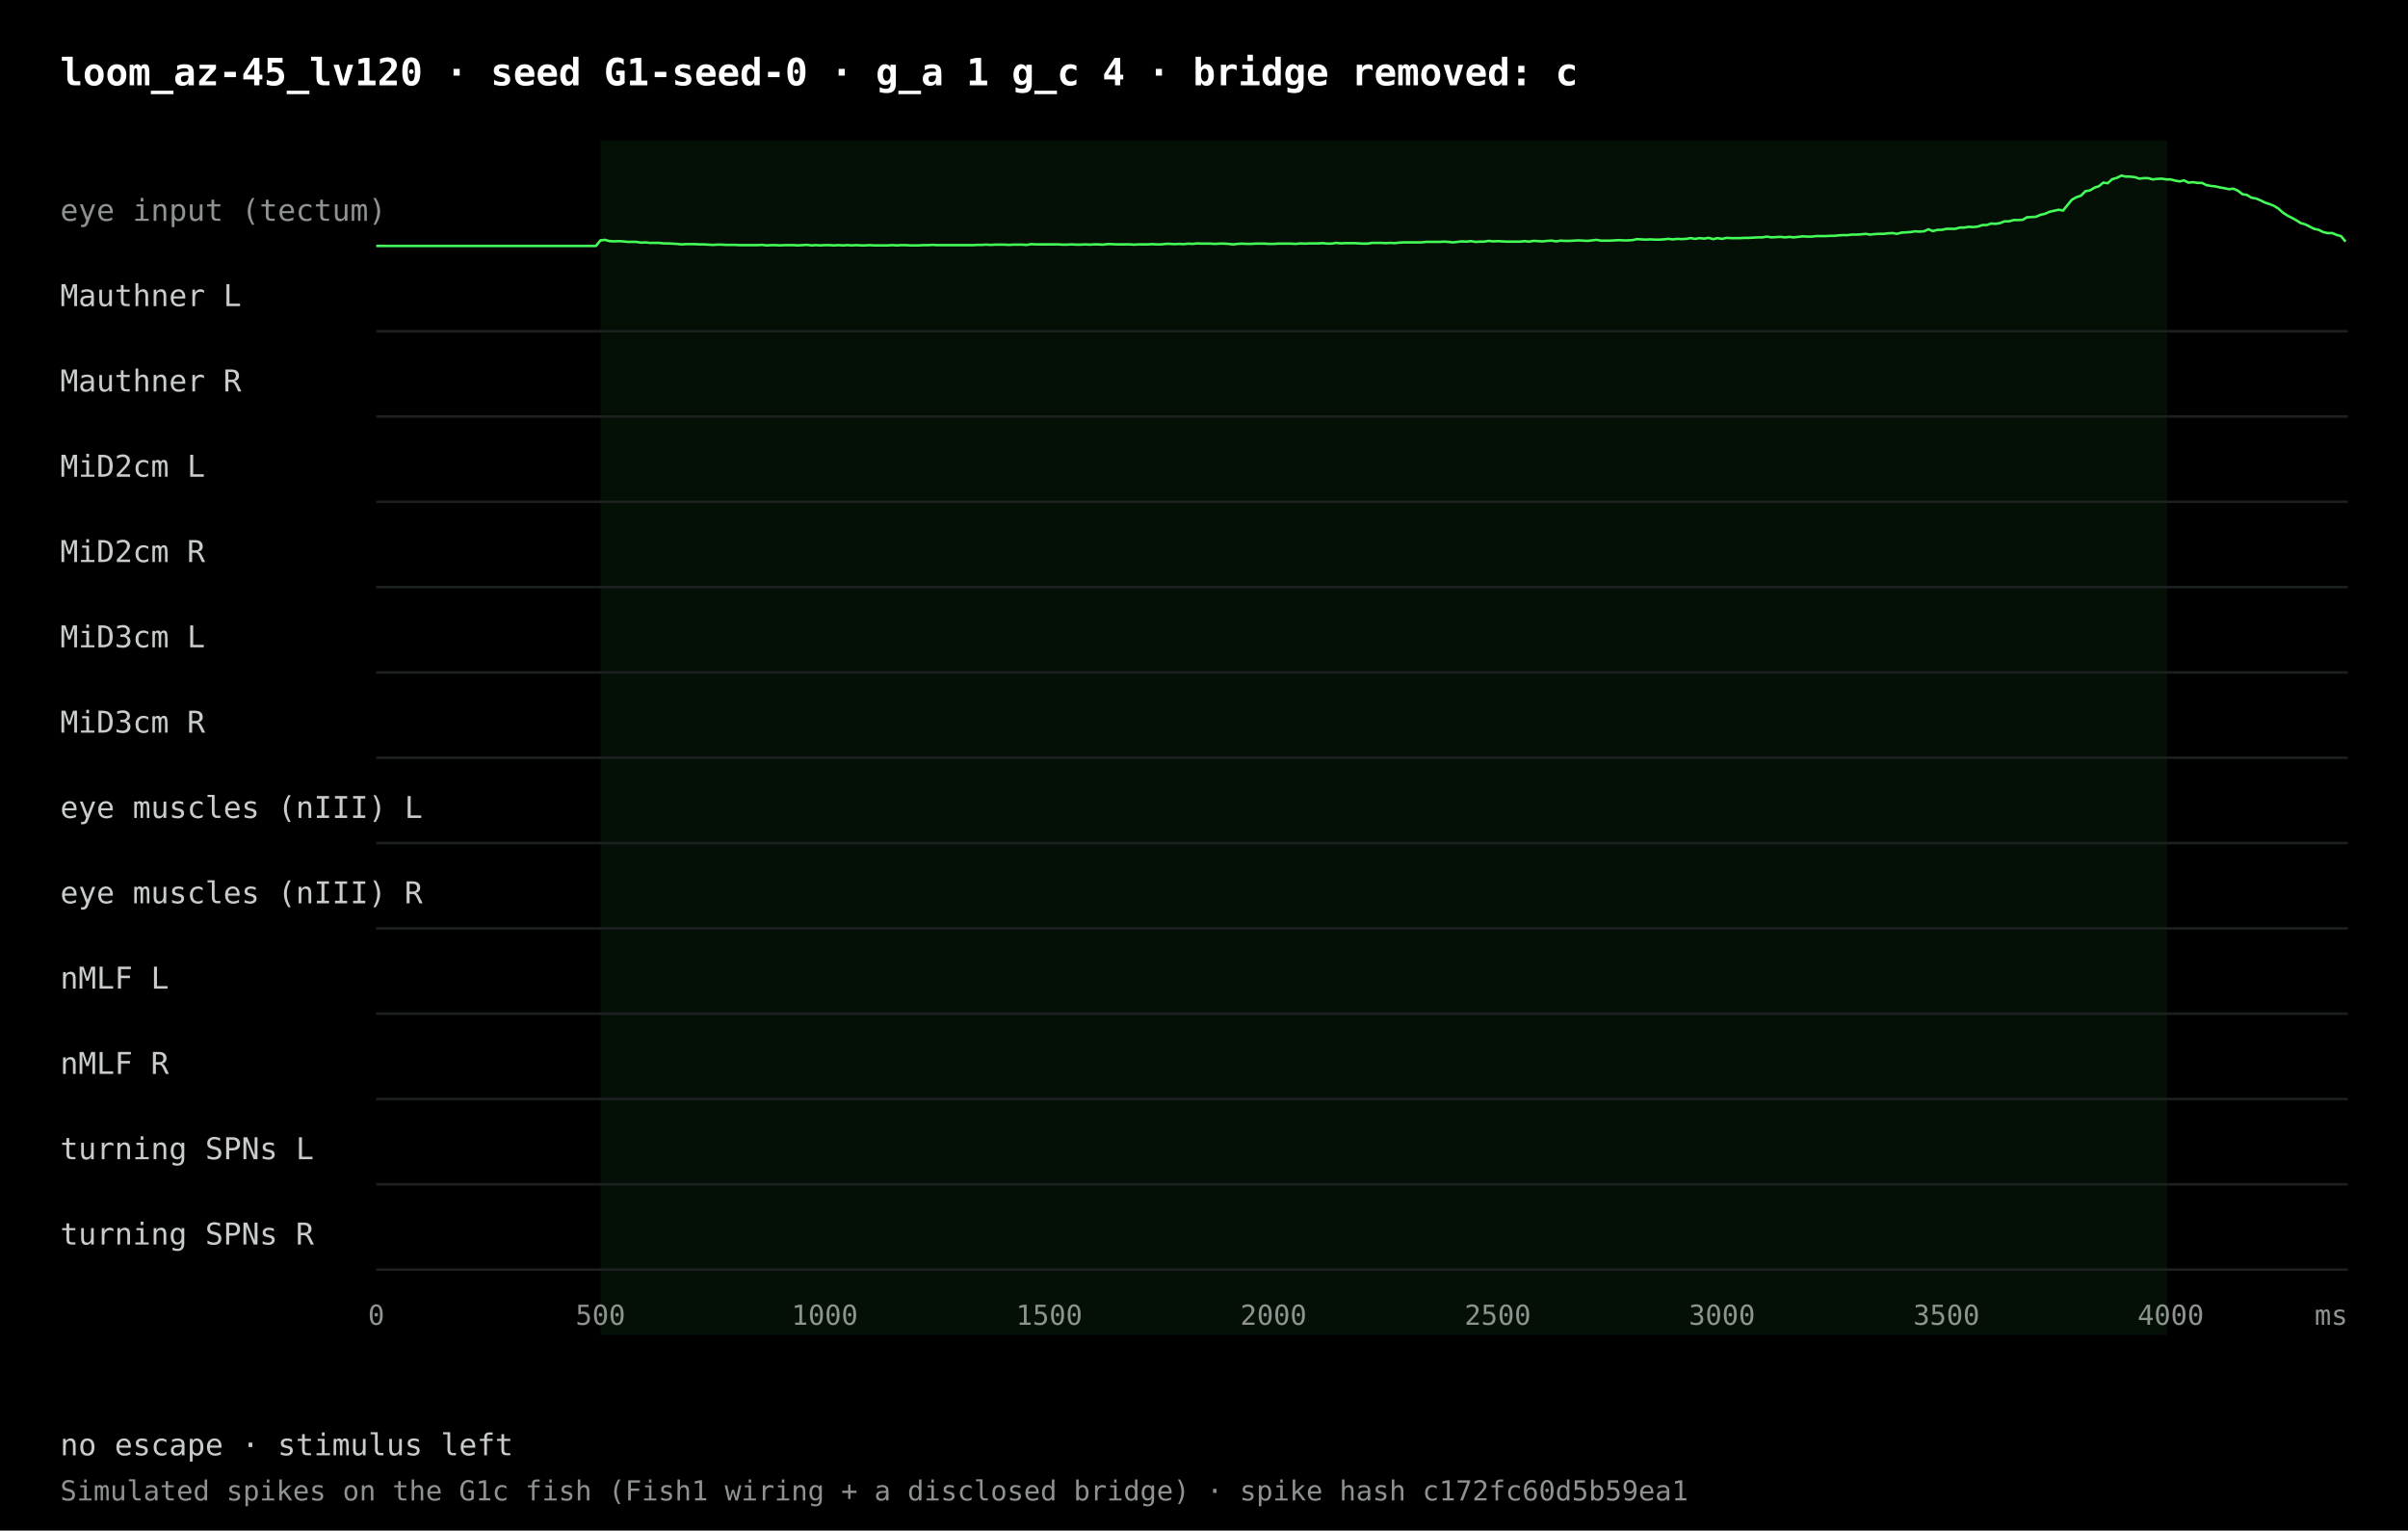
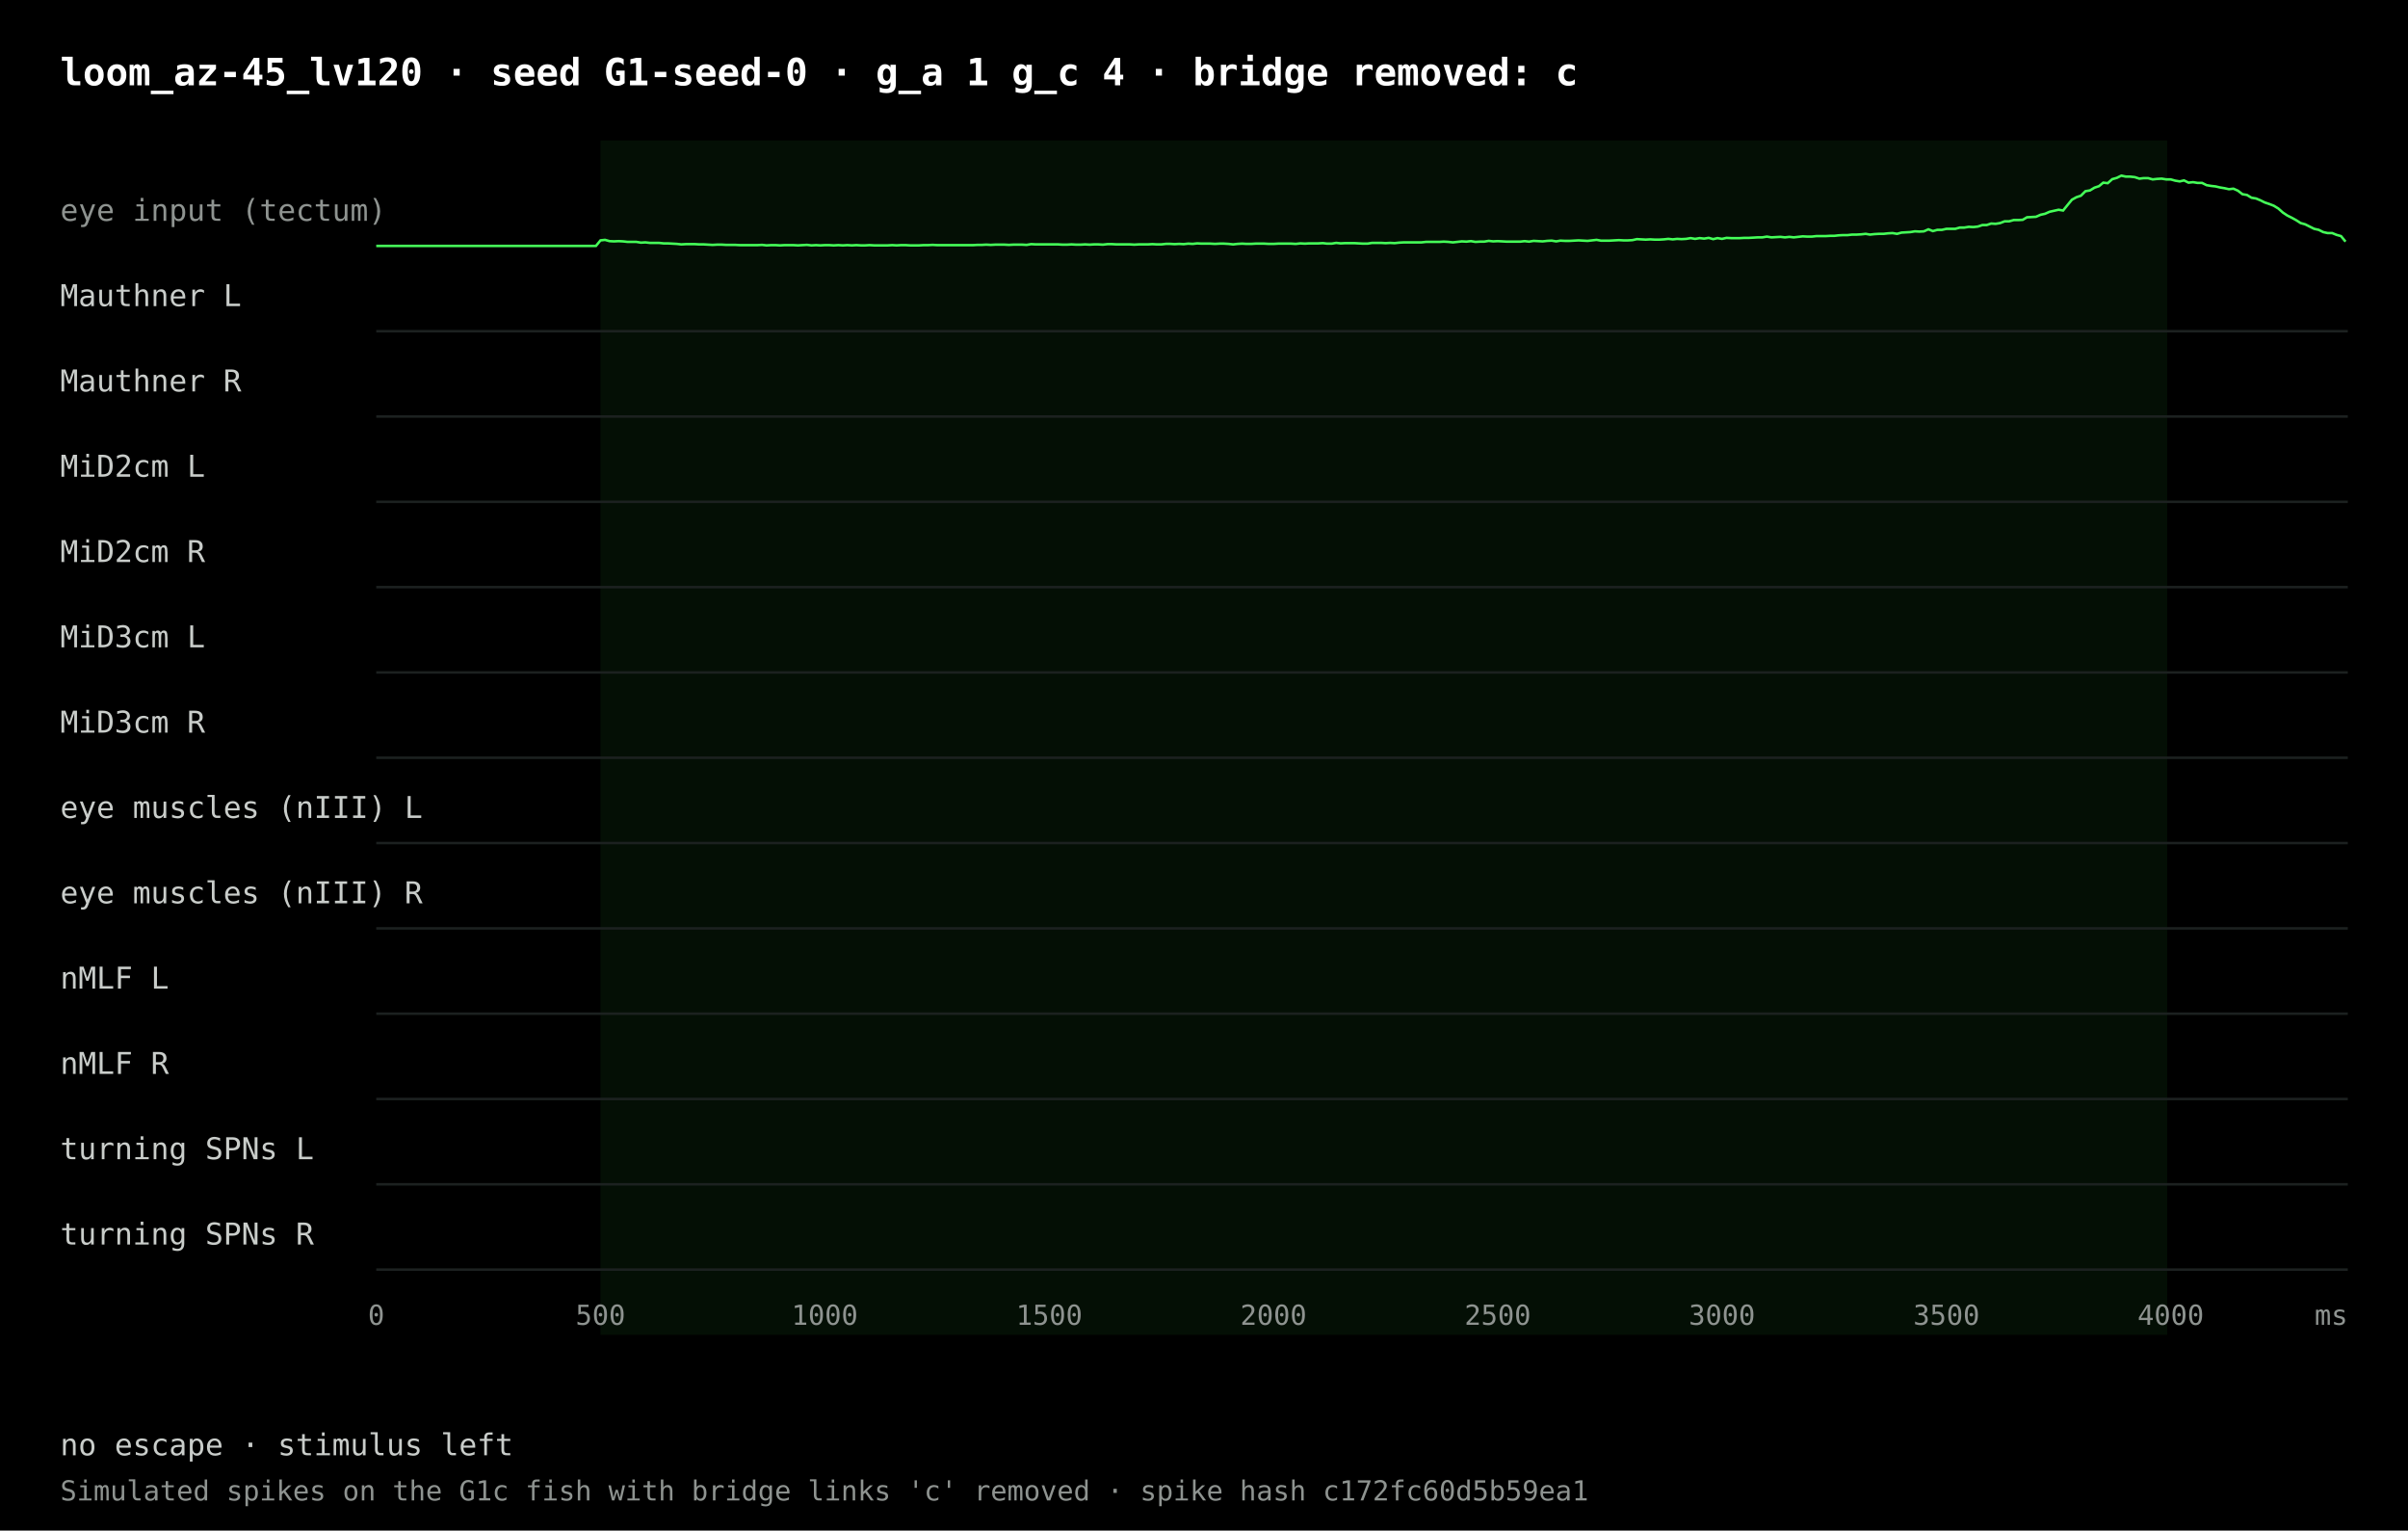
<svg xmlns="http://www.w3.org/2000/svg" viewBox="0 0 960 610" width="960" height="610" font-family="JetBrains Mono, Menlo, monospace">
  <rect width="960" height="610" fill="#000" />
  <text x="24" y="34" fill="#fff" font-size="15" font-weight="700">loom_az-45_lv120 · seed G1-seed-0 · g_a 1 g_c 4 · bridge removed: c</text>
  <rect x="239.4" y="56" width="624.6" height="476" fill="#45ff59" fill-opacity="0.06" />
  <text x="24" y="88" fill="#8e9390" font-size="12">eye input (tectum)</text>
  <polyline points="150.0,98.0 151.8,98.0 153.6,98.0 155.4,98.0 157.2,98.0 158.9,98.0 160.7,98.0 162.5,98.0 164.3,98.0 166.1,98.0 167.9,98.0 169.7,98.0 171.5,98.0 173.2,98.0 175.0,98.0 176.8,98.0 178.6,98.0 180.4,98.0 182.2,98.0 184.0,98.0 185.8,98.0 187.6,98.0 189.3,98.0 191.1,98.0 192.9,98.0 194.7,98.0 196.5,98.0 198.3,98.0 200.1,98.0 201.9,98.0 203.7,98.0 205.4,98.0 207.2,98.0 209.0,98.0 210.8,98.0 212.6,98.0 214.4,98.0 216.2,98.0 218.0,98.0 219.7,98.0 221.5,98.0 223.3,98.0 225.1,98.0 226.9,98.0 228.7,98.0 230.5,98.0 232.3,98.0 234.1,98.0 235.8,98.0 237.6,98.0 239.4,95.8 241.2,95.6 243.0,96.1 244.8,96.2 246.6,96.1 248.4,96.2 250.2,96.4 251.9,96.4 253.7,96.4 255.5,96.7 257.3,96.6 259.1,96.8 260.9,96.8 262.7,96.8 264.5,97.0 266.2,97.0 268.0,97.1 269.8,97.2 271.6,97.4 273.4,97.3 275.2,97.3 277.0,97.3 278.8,97.4 280.6,97.4 282.3,97.5 284.1,97.6 285.9,97.5 287.7,97.5 289.5,97.6 291.3,97.6 293.1,97.6 294.9,97.7 296.7,97.7 298.4,97.7 300.2,97.7 302.0,97.7 303.8,97.6 305.6,97.8 307.4,97.7 309.2,97.7 311.0,97.8 312.7,97.7 314.5,97.7 316.3,97.7 318.1,97.8 319.9,97.7 321.7,97.6 323.5,97.8 325.3,97.7 327.1,97.8 328.8,97.7 330.6,97.7 332.4,97.8 334.2,97.7 336.0,97.8 337.8,97.7 339.6,97.8 341.4,97.7 343.2,97.8 344.9,97.8 346.7,97.7 348.5,97.8 350.3,97.8 352.1,97.8 353.9,97.8 355.7,97.7 357.5,97.8 359.2,97.7 361.0,97.7 362.8,97.8 364.6,97.8 366.4,97.8 368.2,97.7 370.0,97.7 371.8,97.6 373.6,97.7 375.3,97.7 377.1,97.7 378.9,97.7 380.7,97.7 382.5,97.7 384.3,97.7 386.1,97.7 387.9,97.7 389.7,97.6 391.4,97.6 393.2,97.5 395.0,97.6 396.8,97.5 398.6,97.5 400.4,97.5 402.2,97.6 404.0,97.5 405.7,97.5 407.5,97.5 409.3,97.6 411.1,97.3 412.9,97.4 414.7,97.4 416.5,97.4 418.3,97.4 420.1,97.4 421.8,97.4 423.6,97.5 425.4,97.5 427.2,97.4 429.0,97.5 430.8,97.5 432.6,97.4 434.4,97.5 436.1,97.4 437.9,97.4 439.7,97.5 441.5,97.3 443.3,97.3 445.1,97.4 446.9,97.4 448.7,97.4 450.5,97.4 452.2,97.5 454.0,97.4 455.8,97.4 457.6,97.4 459.4,97.3 461.2,97.4 463.0,97.4 464.8,97.2 466.6,97.2 468.3,97.3 470.1,97.2 471.9,97.3 473.7,97.1 475.5,97.2 477.3,97.0 479.1,97.1 480.9,97.1 482.6,97.1 484.4,97.2 486.2,97.1 488.0,97.1 489.8,97.2 491.6,97.4 493.4,97.2 495.2,97.1 497.0,97.2 498.7,97.2 500.5,97.1 502.3,97.1 504.1,97.1 505.9,97.2 507.7,97.2 509.5,97.1 511.3,97.1 513.1,97.1 514.8,97.1 516.6,97.2 518.4,97.0 520.2,97.1 522.0,97.0 523.8,97.0 525.6,97.0 527.4,96.9 529.1,97.1 530.9,97.1 532.7,96.8 534.5,97.0 536.3,96.9 538.1,96.9 539.9,96.9 541.7,97.0 543.5,97.1 545.2,97.1 547.0,96.8 548.8,96.8 550.6,96.8 552.4,96.9 554.2,96.8 556.0,96.9 557.8,96.7 559.6,96.6 561.3,96.6 563.1,96.6 564.9,96.6 566.7,96.6 568.5,96.4 570.3,96.4 572.1,96.4 573.9,96.4 575.6,96.3 577.4,96.4 579.2,96.6 581.0,96.4 582.8,96.2 584.6,96.3 586.4,96.1 588.2,96.4 590.0,96.3 591.7,96.3 593.5,96.0 595.3,96.2 597.1,96.1 598.9,96.2 600.7,96.3 602.5,96.3 604.3,96.3 606.1,96.3 607.8,96.1 609.6,96.3 611.4,96.0 613.2,96.1 615.0,96.2 616.8,96.0 618.6,95.9 620.4,96.2 622.1,95.9 623.9,96.0 625.7,96.0 627.5,95.9 629.3,95.8 631.1,95.9 632.9,96.0 634.7,95.8 636.5,95.6 638.2,95.9 640.0,95.9 641.8,95.9 643.6,95.8 645.4,95.7 647.2,95.8 649.0,95.8 650.8,95.7 652.6,95.3 654.3,95.4 656.1,95.5 657.9,95.4 659.7,95.5 661.5,95.5 663.3,95.4 665.1,95.2 666.9,95.4 668.6,95.2 670.4,95.3 672.2,95.2 674.0,94.9 675.8,95.2 677.6,94.9 679.4,95.1 681.2,94.8 683.0,95.3 684.7,94.9 686.5,95.2 688.3,94.8 690.1,94.9 691.9,94.9 693.7,94.9 695.5,94.8 697.3,94.8 699.1,94.7 700.8,94.6 702.6,94.6 704.4,94.3 706.2,94.6 708.0,94.5 709.8,94.4 711.6,94.6 713.4,94.4 715.1,94.6 716.9,94.4 718.7,94.2 720.5,94.3 722.3,94.3 724.1,94.1 725.9,94.1 727.7,94.1 729.5,94.0 731.2,94.0 733.0,93.8 734.8,93.7 736.6,93.7 738.4,93.5 740.2,93.5 742.0,93.4 743.8,93.2 745.5,93.5 747.3,93.3 749.1,93.2 750.9,93.2 752.7,93.0 754.5,92.9 756.3,93.2 758.1,92.7 759.9,92.6 761.6,92.5 763.4,92.2 765.2,92.3 767.0,92.2 768.8,91.4 770.6,92.1 772.4,91.6 774.2,91.6 776.0,91.2 777.7,91.2 779.5,91.2 781.3,90.7 783.1,90.7 784.9,90.4 786.7,90.5 788.5,90.3 790.3,89.7 792.0,89.7 793.8,89.1 795.6,89.2 797.4,88.9 799.2,88.2 801.0,88.2 802.8,87.7 804.6,87.7 806.4,87.6 808.1,86.6 809.9,86.5 811.7,86.4 813.5,85.6 815.3,85.2 817.1,84.4 818.9,84.0 820.7,83.6 822.5,83.9 824.2,81.8 826.0,79.6 827.8,78.6 829.6,78.0 831.4,76.2 833.2,75.9 835.0,74.8 836.8,74.2 838.5,72.8 840.3,73.0 842.1,71.4 843.9,70.9 845.7,70.0 847.5,70.4 849.3,70.4 851.1,70.6 852.9,71.2 854.6,71.0 856.4,71.0 858.2,71.5 860.0,71.3 861.8,71.2 863.6,71.5 865.4,71.5 867.2,72.0 869.0,72.3 870.7,71.9 872.5,72.8 874.3,72.6 876.1,72.9 877.9,72.9 879.7,73.8 881.5,74.1 883.3,74.3 885.0,74.7 886.8,75.0 888.6,75.4 890.4,75.2 892.2,76.0 894.0,77.4 895.8,77.7 897.6,78.8 899.4,79.1 901.1,79.8 902.9,80.7 904.7,81.3 906.5,82.0 908.3,83.1 910.1,84.7 911.9,85.9 913.7,86.8 915.5,87.8 917.2,88.9 919.0,89.4 920.8,90.3 922.6,91.2 924.4,91.6 926.2,92.5 928.0,92.9 929.8,92.9 931.5,93.6 933.3,94.1 935.1,96.3" fill="none" stroke="#45ff59" stroke-width="1" />
  <text x="24" y="122" fill="#c9cdca" font-size="12">Mauthner L</text>
  <line x1="150" y1="132" x2="936" y2="132" stroke="#1c2120" />
  <text x="24" y="156" fill="#c9cdca" font-size="12">Mauthner R</text>
  <line x1="150" y1="166" x2="936" y2="166" stroke="#1c2120" />
  <text x="24" y="190" fill="#c9cdca" font-size="12">MiD2cm L</text>
  <line x1="150" y1="200" x2="936" y2="200" stroke="#1c2120" />
  <text x="24" y="224" fill="#c9cdca" font-size="12">MiD2cm R</text>
  <line x1="150" y1="234" x2="936" y2="234" stroke="#1c2120" />
  <text x="24" y="258" fill="#c9cdca" font-size="12">MiD3cm L</text>
  <line x1="150" y1="268" x2="936" y2="268" stroke="#1c2120" />
  <text x="24" y="292" fill="#c9cdca" font-size="12">MiD3cm R</text>
  <line x1="150" y1="302" x2="936" y2="302" stroke="#1c2120" />
  <text x="24" y="326" fill="#c9cdca" font-size="12">eye muscles (nIII) L</text>
  <line x1="150" y1="336" x2="936" y2="336" stroke="#1c2120" />
  <text x="24" y="360" fill="#c9cdca" font-size="12">eye muscles (nIII) R</text>
  <line x1="150" y1="370" x2="936" y2="370" stroke="#1c2120" />
  <text x="24" y="394" fill="#c9cdca" font-size="12">nMLF L</text>
  <line x1="150" y1="404" x2="936" y2="404" stroke="#1c2120" />
  <text x="24" y="428" fill="#c9cdca" font-size="12">nMLF R</text>
  <line x1="150" y1="438" x2="936" y2="438" stroke="#1c2120" />
  <text x="24" y="462" fill="#c9cdca" font-size="12">turning SPNs L</text>
  <line x1="150" y1="472" x2="936" y2="472" stroke="#1c2120" />
  <text x="24" y="496" fill="#c9cdca" font-size="12">turning SPNs R</text>
  <line x1="150" y1="506" x2="936" y2="506" stroke="#1c2120" />
  <text x="150.0" y="528" fill="#8e9390" font-size="11" text-anchor="middle">0</text>
  <text x="239.4" y="528" fill="#8e9390" font-size="11" text-anchor="middle">500</text>
  <text x="328.8" y="528" fill="#8e9390" font-size="11" text-anchor="middle">1000</text>
  <text x="418.3" y="528" fill="#8e9390" font-size="11" text-anchor="middle">1500</text>
  <text x="507.7" y="528" fill="#8e9390" font-size="11" text-anchor="middle">2000</text>
  <text x="597.1" y="528" fill="#8e9390" font-size="11" text-anchor="middle">2500</text>
  <text x="686.5" y="528" fill="#8e9390" font-size="11" text-anchor="middle">3000</text>
  <text x="776.0" y="528" fill="#8e9390" font-size="11" text-anchor="middle">3500</text>
  <text x="865.4" y="528" fill="#8e9390" font-size="11" text-anchor="middle">4000</text>
  <text x="936" y="528" fill="#8e9390" font-size="11" text-anchor="end">ms</text>
  <text x="24" y="580" fill="#c9cdca" font-size="12">no escape · stimulus left</text>
-   <text x="24" y="598" fill="#8e9390" font-size="11">Simulated spikes on the G1c fish (Fish1 wiring + a disclosed bridge) · spike hash c172fc60d5b59ea1</text>
+   <text x="24" y="598" fill="#8e9390" font-size="11">Simulated spikes on the G1c fish with bridge links 'c' removed · spike hash c172fc60d5b59ea1</text>
</svg>
